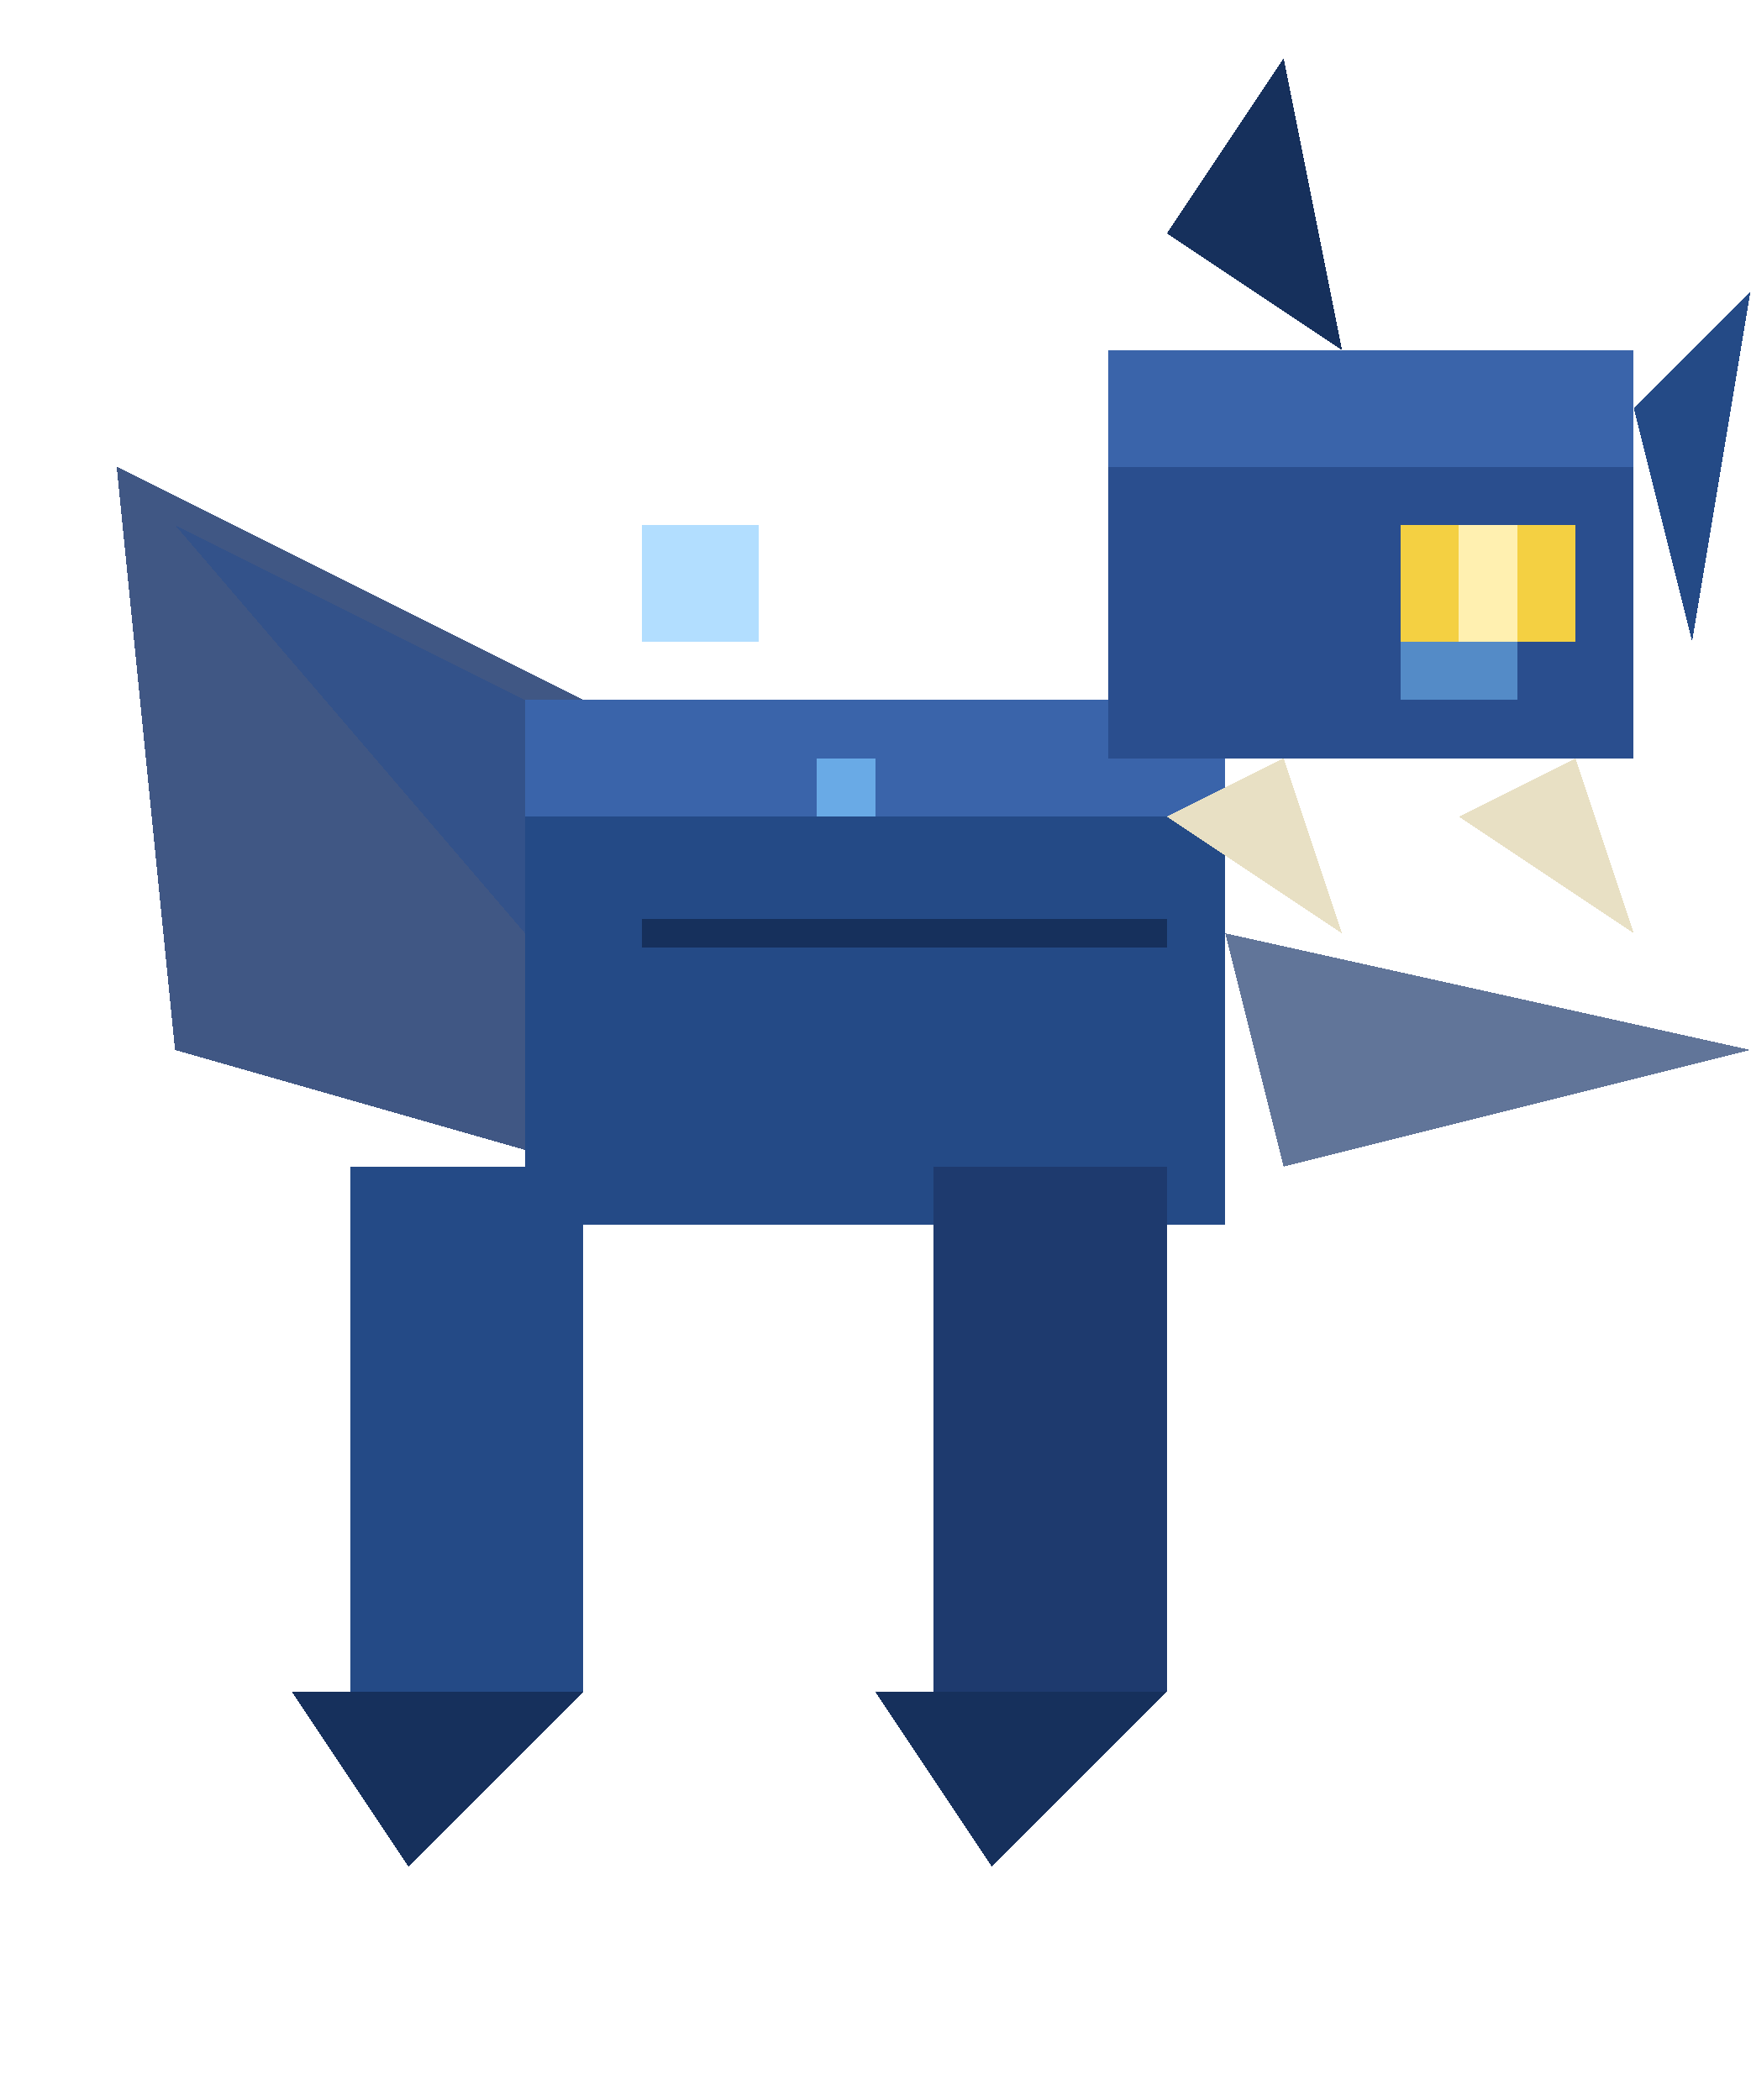
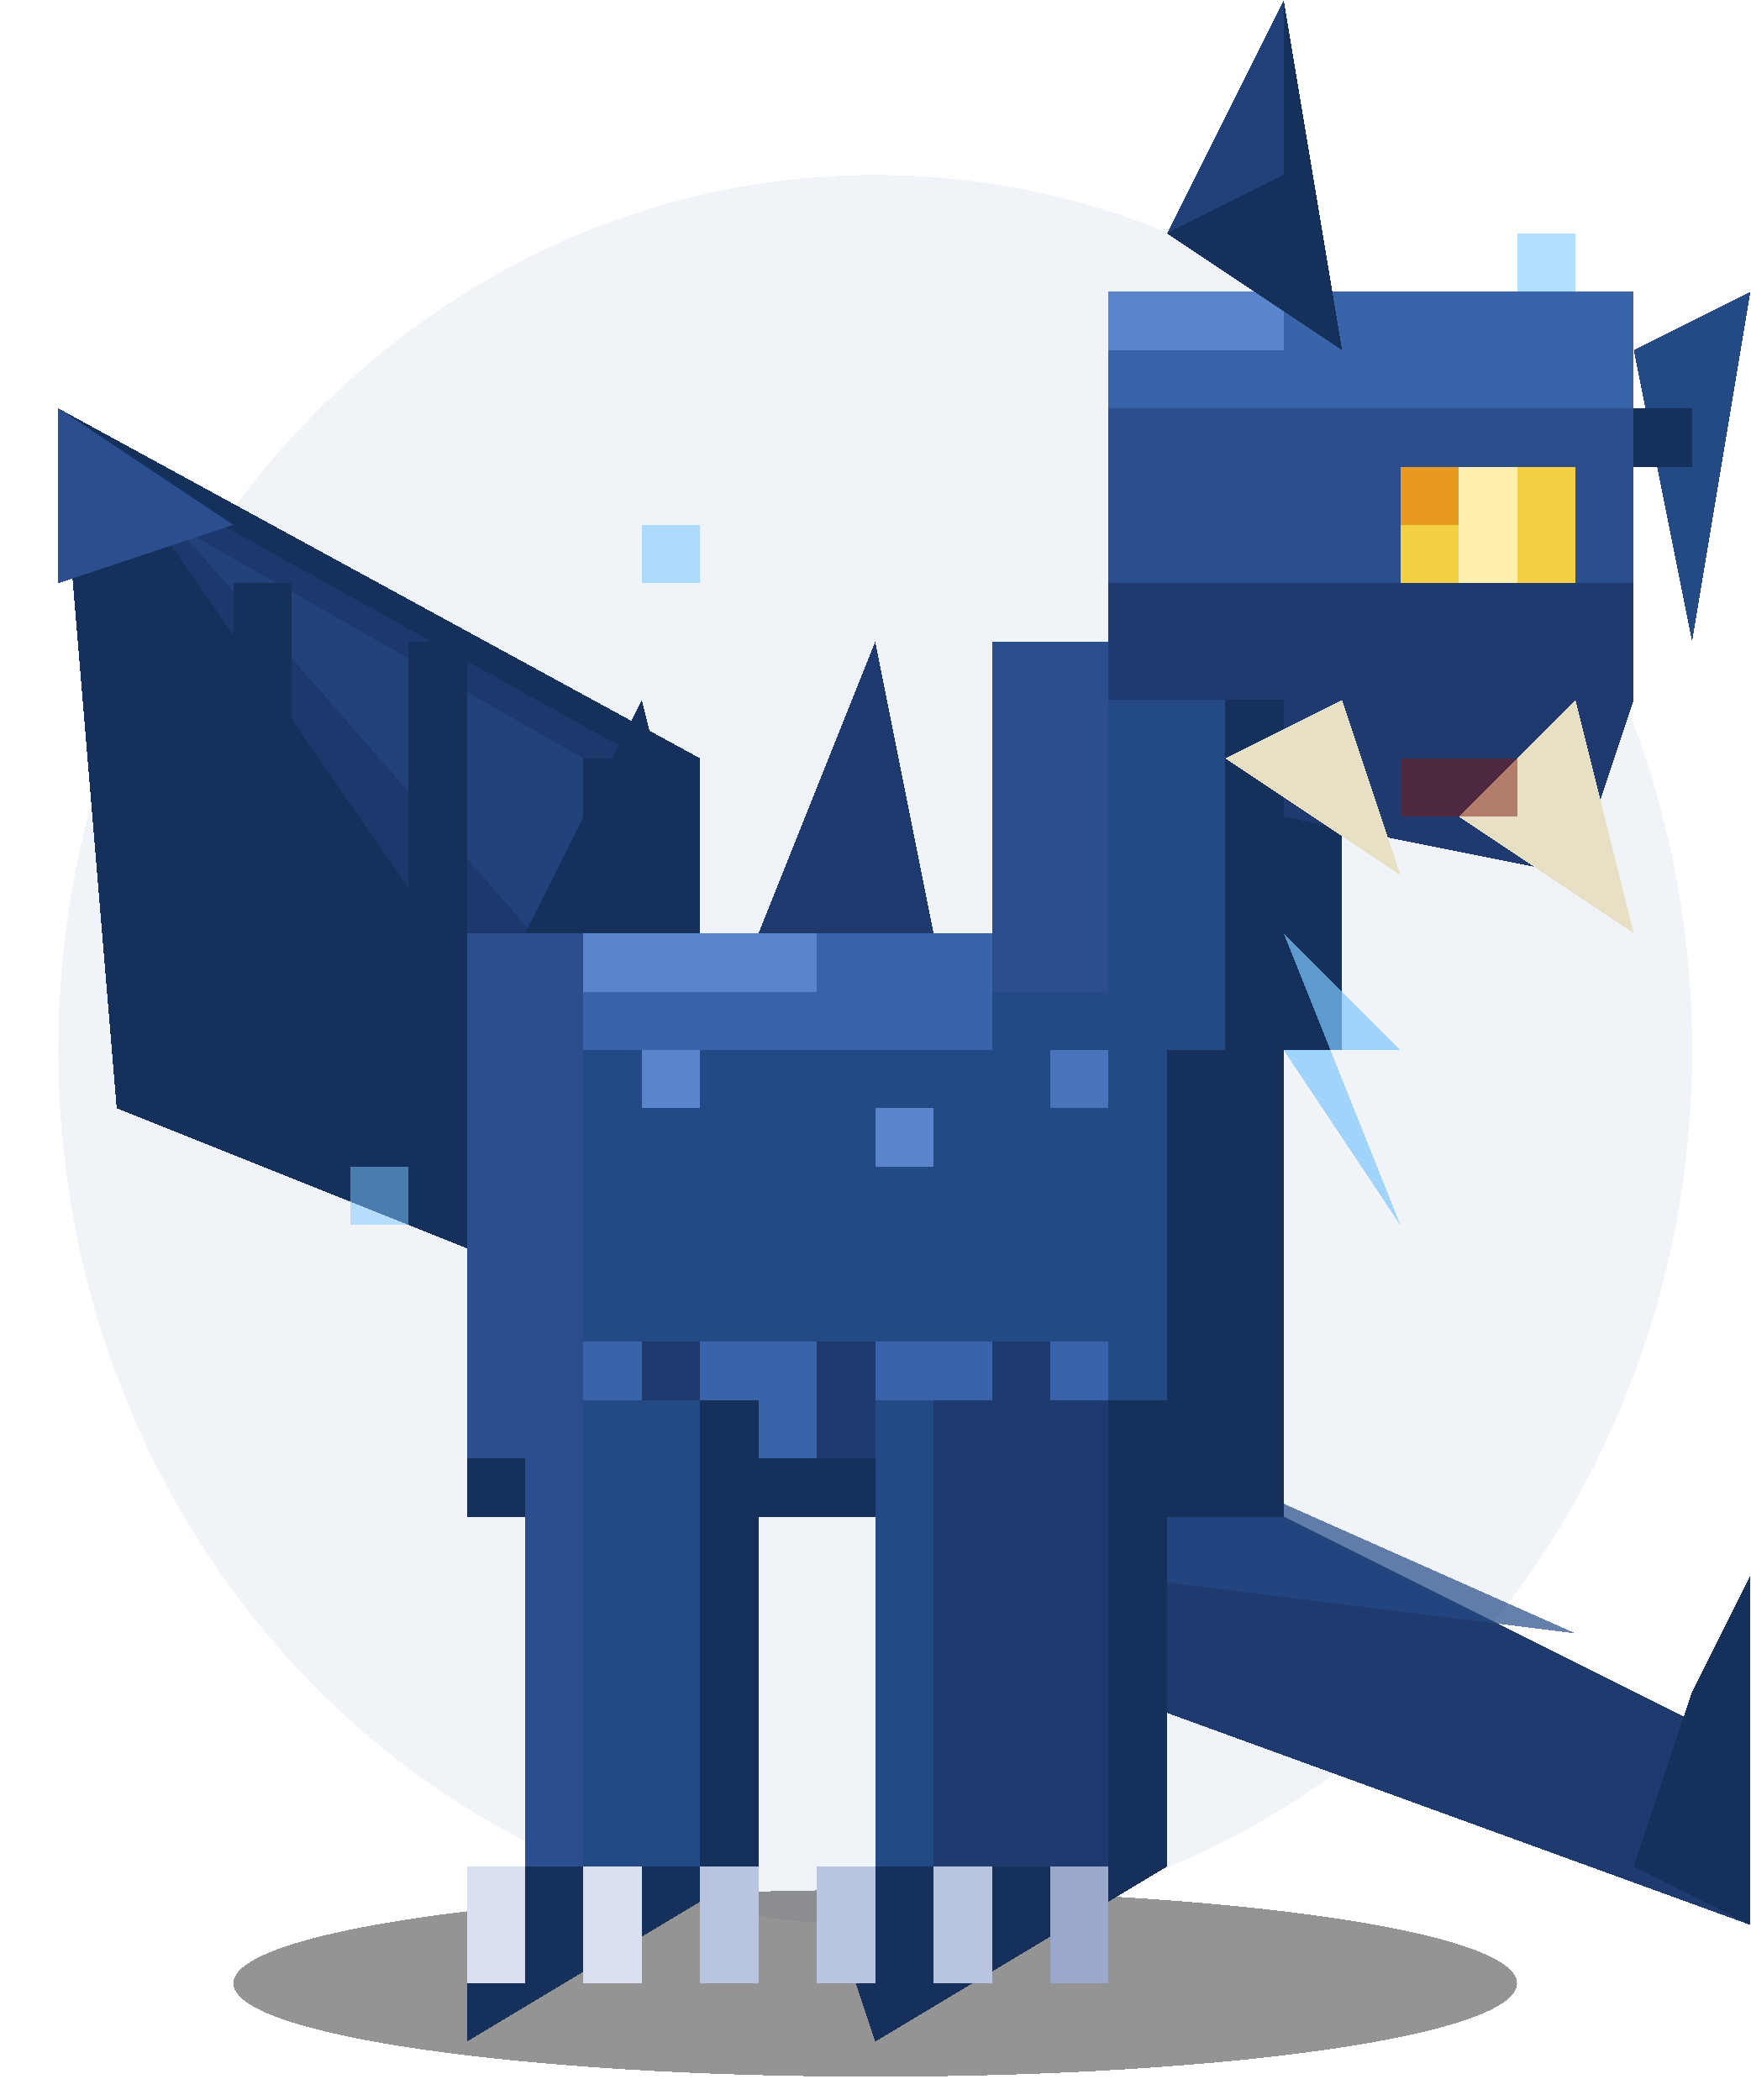
<svg xmlns="http://www.w3.org/2000/svg" viewBox="0 0 30 36" shape-rendering="crispEdges" preserveAspectRatio="xMidYMax meet" aria-label="Blue Wyrmling">
-   <polygon points="2,8 10,12 10,20 3,18" fill="#1e3a6e" opacity="0.85" />
-   <polygon points="3,9 9,12 9,16" fill="#2a4e8e" opacity="0.6" />
-   <rect x="9" y="12" width="12" height="9" fill="#244a86" />
-   <rect x="9" y="12" width="12" height="2" fill="#3a64aa" />
-   <line x1="11" y1="16" x2="20" y2="16" stroke="#16305c" stroke-width="0.5" />
-   <rect x="19" y="6" width="9" height="7" fill="#2a4e8e" />
-   <rect x="19" y="6" width="9" height="2" fill="#3a64aa" />
-   <polygon points="28,7 30,5 29,11" fill="#244a86" />
-   <rect x="24" y="9" width="3" height="2" fill="#f4d042" />
-   <rect x="25" y="9" width="1" height="2" fill="#fff0b0" />
-   <polygon points="27,13 28,16 25,14" fill="#e8e0c4" />
-   <polygon points="22,13 23,16 20,14" fill="#e8e0c4" />
-   <polygon points="20,4 22,1 23,6" fill="#16305c" />
-   <rect x="6" y="20" width="4" height="9" fill="#244a86" />
-   <rect x="16" y="20" width="4" height="9" fill="#1e3a6e" />
-   <polygon points="5,29 10,29 7,32" fill="#16305c" />
-   <polygon points="15,29 20,29 17,32" fill="#16305c" />
-   <polygon points="21,16 30,18 22,20" fill="#1e3a6e" opacity="0.7" />
-   <rect x="11" y="9" width="2" height="2" fill="#7ec8ff" opacity="0.6" />
-   <rect x="14" y="13" width="1" height="1" fill="#7ec8ff" opacity="0.7" />
-   <rect x="24" y="11" width="2" height="1" fill="#7ec8ff" opacity="0.5" />
+   <ellipse cx="15" cy="18" rx="14" ry="15" fill="#3a64aa" opacity="0.08" />
+   <ellipse cx="15" cy="34" rx="11" ry="1.6" fill="#000" opacity="0.42" />
+   <polygon points="1,7 12,13 12,23 2,19" fill="#16305c" />
+   <polygon points="2,8 11,13 11,21" fill="#1e3a6e" opacity="0.85" />
+   <polygon points="3,9 10,13 10,17" fill="#244a86" opacity="0.6" />
+   <rect x="4" y="10" width="1" height="8" fill="#16305c" />
+   <rect x="7" y="11" width="1" height="9" fill="#16305c" />
+   <rect x="10" y="13" width="1" height="9" fill="#16305c" />
+   <polygon points="1,7 4,9 1,10" fill="#2a4e8e" />
+   <polygon points="18,24 30,30 30,33 19,29" fill="#1e3a6e" />
+   <polygon points="18,24 27,28 19,27" fill="#244a86" opacity="0.7" />
+   <polygon points="29,29 30,27 30,33 28,32" fill="#16305c" />
+   <rect x="8" y="16" width="14" height="10" fill="#244a86" />
+   <rect x="8" y="16" width="14" height="2" fill="#3a64aa" />
+   <rect x="8" y="16" width="6" height="1" fill="#5a84cc" />
+   <rect x="8" y="16" width="2" height="9" fill="#2a4e8e" />
+   <rect x="20" y="17" width="2" height="9" fill="#16305c" />
+   <rect x="8" y="25" width="14" height="1" fill="#16305c" />
+   <rect x="10" y="23" width="9" height="2" fill="#3a64aa" />
+   <rect x="11" y="23" width="1" height="2" fill="#1e3a6e" />
+   <rect x="14" y="23" width="1" height="2" fill="#1e3a6e" />
+   <rect x="17" y="23" width="1" height="2" fill="#1e3a6e" />
+   <rect x="11" y="18" width="1" height="1" fill="#5a84cc" />
+   <rect x="15" y="19" width="1" height="1" fill="#5a84cc" />
+   <rect x="18" y="18" width="1" height="1" fill="#4a74ba" />
+   <polygon points="9,16 11,12 12,16" fill="#16305c" />
+   <polygon points="13,16 15,11 16,16" fill="#1e3a6e" />
+   <polygon points="17,16 19,12 20,16" fill="#16305c" />
+   <rect x="17" y="11" width="6" height="7" fill="#244a86" />
+   <rect x="17" y="11" width="6" height="1" fill="#3a64aa" />
+   <rect x="17" y="11" width="2" height="6" fill="#2a4e8e" />
+   <rect x="21" y="12" width="2" height="6" fill="#16305c" />
+   <rect x="19" y="5" width="9" height="7" fill="#2a4e8e" />
+   <rect x="19" y="5" width="9" height="2" fill="#3a64aa" />
+   <rect x="19" y="5" width="3" height="1" fill="#5a84cc" />
+   <rect x="19" y="10" width="9" height="2" fill="#1e3a6e" />
+   <polygon points="28,6 30,5 29,11" fill="#244a86" />
+   <rect x="28" y="7" width="1" height="1" fill="#16305c" />
+   <polygon points="20,4 22,0 23,6" fill="#16305c" />
+   <polygon points="20,4 22,0 22,3" fill="#244a86" opacity="0.7" />
+   <rect x="24" y="8" width="3" height="2" fill="#f4d042" />
+   <rect x="25" y="8" width="1" height="2" fill="#fff0b0" />
+   <rect x="24" y="8" width="1" height="1" fill="#e89a20" />
+   <polygon points="22,12 28,12 27,15 22,14" fill="#1e3a6e" />
+   <polygon points="27,12 28,16 25,14" fill="#e8e0c4" />
+   <polygon points="23,12 24,15 21,13" fill="#e8e0c4" />
+   <rect x="24" y="13" width="2" height="1" fill="#7a1810" opacity="0.5" />
+   <rect x="9" y="24" width="4" height="8" fill="#244a86" />
+   <rect x="9" y="24" width="1" height="8" fill="#2a4e8e" />
+   <rect x="12" y="24" width="1" height="8" fill="#16305c" />
+   <polygon points="8,32 13,32 8,35" fill="#16305c" />
+   <rect x="8" y="32" width="1" height="2" fill="#d8e0f0" />
+   <rect x="10" y="32" width="1" height="2" fill="#d8e0f0" />
+   <rect x="12" y="32" width="1" height="2" fill="#b8c4e0" />
+   <rect x="15" y="24" width="5" height="8" fill="#1e3a6e" />
+   <rect x="15" y="24" width="1" height="8" fill="#244a86" />
+   <rect x="19" y="24" width="1" height="8" fill="#16305c" />
+   <polygon points="14,32 20,32 15,35" fill="#16305c" />
+   <rect x="14" y="32" width="1" height="2" fill="#b8c4e0" />
+   <rect x="16" y="32" width="1" height="2" fill="#b8c4e0" />
+   <rect x="18" y="32" width="1" height="2" fill="#9aa8cc" />
+   <polygon points="22,16 24,18 22,18 24,21" fill="#7ec8ff" opacity="0.7" />
+   <rect x="11" y="9" width="1" height="1" fill="#7ec8ff" opacity="0.6" />
+   <rect x="26" y="4" width="1" height="1" fill="#7ec8ff" opacity="0.6" />
+   <rect x="6" y="20" width="1" height="1" fill="#7ec8ff" opacity="0.5" />
</svg>
